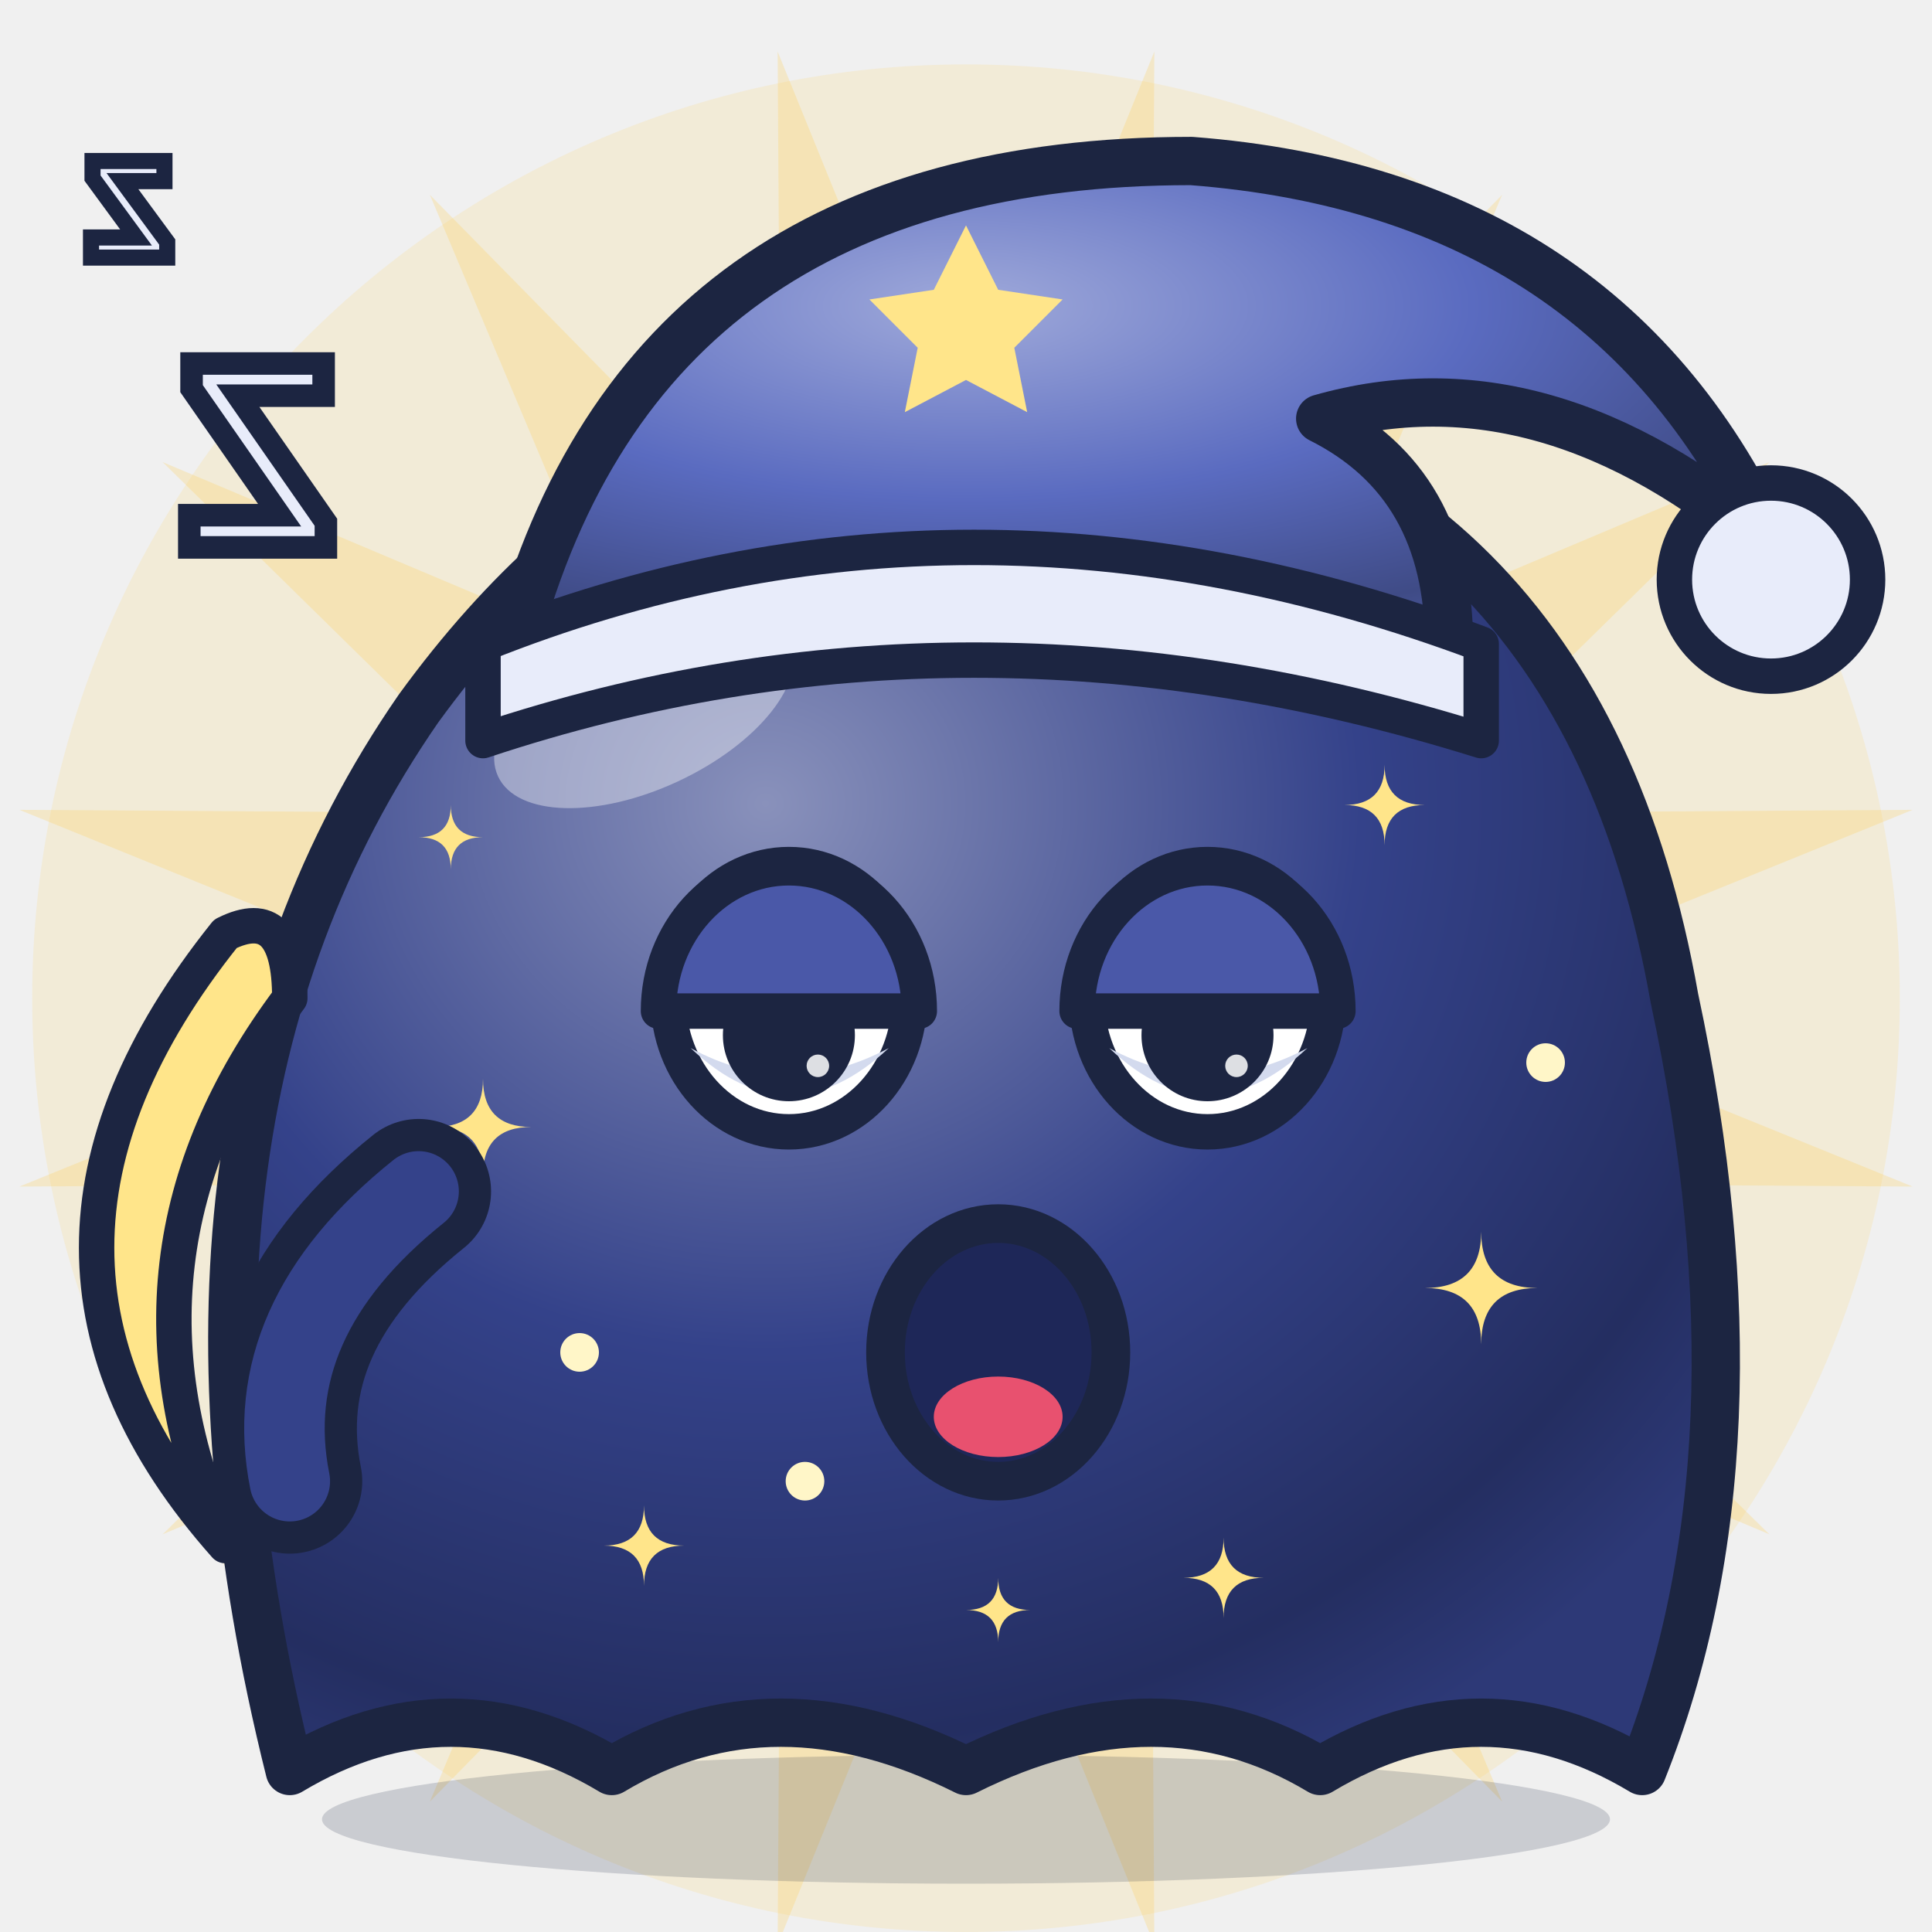
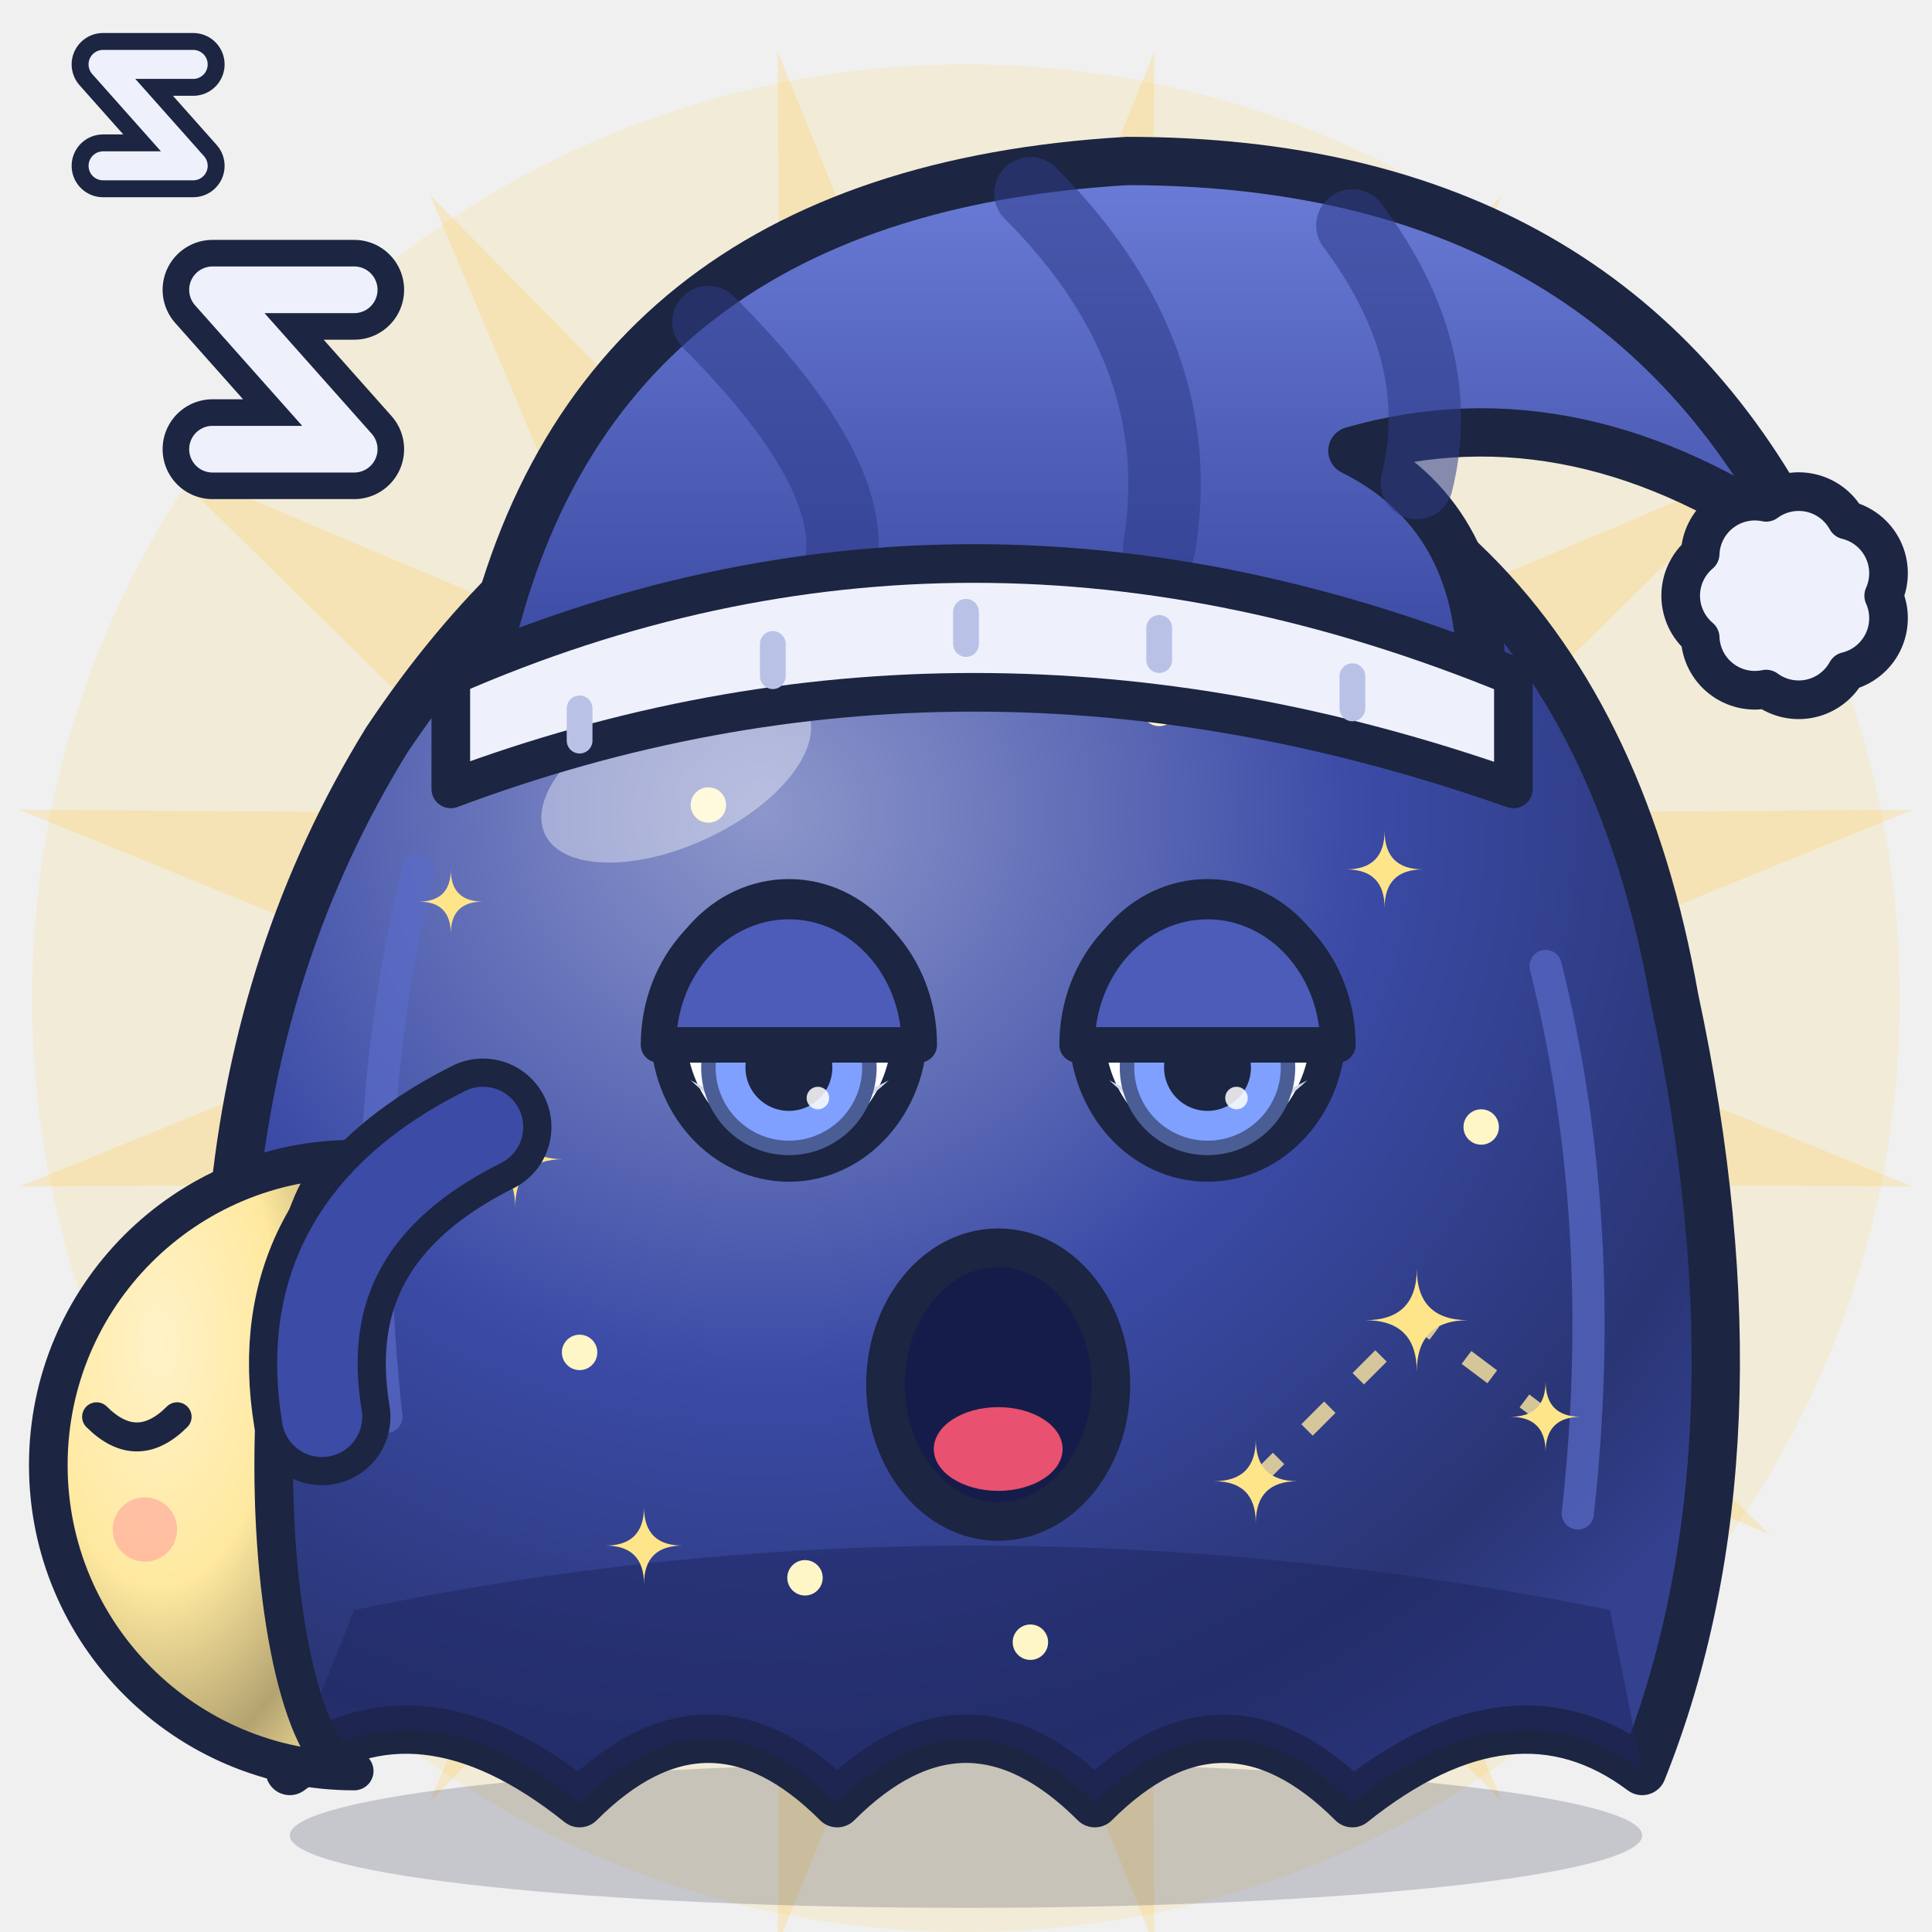
<svg viewBox="0 0 120 120" aria-hidden="true">
  <defs>
    <radialGradient id="mlaengstenacht-boss_0" cx="36%" cy="30%" r="80%">
-       <stop offset="0" stop-color="#8991bb" />
-       <stop offset=".5" stop-color="#34428A" />
-       <stop offset=".86" stop-color="#242e61" />
-       <stop offset="1" stop-color="#2d3977" />
+       <stop offset="0" stop-color="#8d97cb" />
+       <stop offset=".5" stop-color="#3B4BA6" />
+       <stop offset=".86" stop-color="#293574" />
+       <stop offset="1" stop-color="#33418f" />
    </radialGradient>
-     <radialGradient id="mlaengstenacht-boss_1" cx="36%" cy="30%" r="80%">
-       <stop offset="0" stop-color="#9fa9da" />
-       <stop offset=".5" stop-color="#5A6BC0" />
-       <stop offset=".86" stop-color="#3f4b86" />
-       <stop offset="1" stop-color="#4d5ca5" />
+     <linearGradient id="mlaengstenacht-boss_1" x1="0" y1="0" x2="0" y2="1">
+       <stop offset="0" stop-color="#6B7DD8" />
+       <stop offset="1" stop-color="#3A48A0" />
+     </linearGradient>
+     <radialGradient id="mlaengstenacht-boss_2" cx="36%" cy="30%" r="80%">
+       <stop offset="0" stop-color="#fff2c8" />
+       <stop offset=".5" stop-color="#FFE9A0" />
+       <stop offset=".86" stop-color="#b3a370" />
+       <stop offset="1" stop-color="#dbc88a" />
    </radialGradient>
  </defs>
  <circle cx="60" cy="62" r="58" fill="#FFC93C" opacity=".14" />
  <path d="M60 32 L71.7 3.2 L71.5 34.3 Z M71.5 34.3 L93.3 12.1 L81.2 40.8 Z M81.2 40.8 L109.9 28.7 L87.7 50.5 Z M87.7 50.5 L118.8 50.3 L90 62 Z M90 62 L118.8 73.7 L87.7 73.5 Z M87.7 73.5 L109.9 95.3 L81.2 83.2 Z M81.2 83.2 L93.3 111.9 L71.5 89.7 Z M71.5 89.7 L71.7 120.8 L60 92 Z M60 92 L48.3 120.8 L48.5 89.7 Z M48.5 89.7 L26.7 111.9 L38.8 83.2 Z M38.8 83.2 L10.1 95.3 L32.3 73.5 Z M32.3 73.5 L1.2 73.7 L30 62 Z M30 62 L1.2 50.3 L32.3 50.5 Z M32.3 50.5 L10.1 28.7 L38.8 40.8 Z M38.8 40.8 L26.7 12.1 L48.5 34.3 Z M48.5 34.3 L48.3 3.2 L60 32 Z " fill="#FFC93C" opacity=".22" />
  <g>
-     <ellipse cx="60" cy="113" rx="40" ry="4" fill="#1C2541" opacity=".18" />
-     <path d="M18 110 Q8 70 26 44 Q42 22 66 24 Q98 28 104 62 Q110 90 102 110 Q92 104 82 110 Q72 104 60 110 Q48 104 38 110 Q28 104 18 110 Z" fill="url(#mlaengstenacht-boss_0)" stroke="#1C2541" stroke-width="3.00" stroke-linejoin="round" stroke-linecap="round" />
-     <path d="M30 67 Q30 70 33 70 Q30 70 30 73 Q30 70 27 70 Q30 70 30 67 Z" fill="#FFE58A" />
-     <path d="M92 76.5 Q92 80 95.5 80 Q92 80 92 83.5 Q92 80 88.5 80 Q92 80 92 76.5 Z" fill="#FFE58A" />
-     <path d="M40 93.5 Q40 96 42.5 96 Q40 96 40 98.5 Q40 96 37.5 96 Q40 96 40 93.5 Z" fill="#FFE58A" />
-     <path d="M86 47.5 Q86 50 88.5 50 Q86 50 86 52.5 Q86 50 83.5 50 Q86 50 86 47.5 Z" fill="#FFE58A" />
-     <path d="M76 95.5 Q76 98 78.5 98 Q76 98 76 100.5 Q76 98 73.5 98 Q76 98 76 95.5 Z" fill="#FFE58A" />
-     <path d="M28 50 Q28 52 30 52 Q28 52 28 54 Q28 52 26 52 Q28 52 28 50 Z" fill="#FFE58A" />
-     <path d="M62 98 Q62 100 64 100 Q62 100 62 102 Q62 100 60 100 Q62 100 62 98 Z" fill="#FFE58A" />
-     <circle cx="50" cy="92" r="1.2" fill="#FFF6C8" />
-     <circle cx="96" cy="66" r="1.2" fill="#FFF6C8" />
-     <circle cx="36" cy="84" r="1.2" fill="#FFF6C8" />
-     <circle cx="70" cy="40" r="1.2" fill="#FFF6C8" />
-     <ellipse cx="40" cy="44" rx="10" ry="5" fill="#fff" opacity=".38" transform="rotate(-25 40 44)" />
-     <path d="M32 40 Q40 10 74 10 Q100 12 110 34 Q96 22 82 26 Q90 30 90 40 Q60 30 32 40 Z" fill="url(#mlaengstenacht-boss_1)" stroke="#1C2541" stroke-width="3.00" stroke-linejoin="round" stroke-linecap="round" />
-     <path d="M30 40 Q60 28 92 40 L92 46 Q60 36 30 46 Z" fill="#E8ECFA" stroke="#1C2541" stroke-width="2.20" stroke-linejoin="round" stroke-linecap="round" />
-     <circle cx="110" cy="36" r="6" fill="#E8ECFA" stroke="#1C2541" stroke-width="2.20" stroke-linejoin="round" stroke-linecap="round" />
-     <path d="M58 18 l2 -4 l2 4 l4 .6 l-3 3 l.8 4 l-3.8 -2 l-3.8 2 l.8 -4 l-3 -3 Z" fill="#FFE58A" />
-     <path d="M14 58 Q-2 78 14 96 Q6 78 18 62 Q18 56 14 58 Z" fill="#FFE58A" stroke="#1C2541" stroke-width="2.20" stroke-linejoin="round" stroke-linecap="round" />
-     <path d="M26 74 Q16 82 18 92" fill="none" stroke="#1C2541" stroke-width="9" stroke-linecap="round" />
-     <path d="M26 74 Q16 82 18 92" fill="none" stroke="#34428A" stroke-width="5" stroke-linecap="round" />
-     <ellipse cx="49" cy="62" rx="7.5" ry="8.3" fill="#fff" stroke="#1C2541" stroke-width="2.20" stroke-linejoin="round" stroke-linecap="round" />
-     <path d="M42.9 65.1 Q49 70.9 55.2 65.1 Q49 68.4 42.9 65.1 Z" fill="#D3DAEE" />
-     <circle cx="49" cy="64.3" r="4.1" fill="#1C2541" />
-     <circle cx="46.9" cy="62" r="1.5" fill="#fff" />
-     <circle cx="50.8" cy="66.2" r="0.7" fill="#fff" opacity=".85" />
-     <path d="M40.9 62.8 A8.1 8.9 0 0 1 57.1 62.8 Z" fill="#4A58A8" stroke="#1C2541" stroke-width="2.20" stroke-linejoin="round" stroke-linecap="round" transform="rotate(0 49 62.8)" />
-     <ellipse cx="75" cy="62" rx="7.5" ry="8.3" fill="#fff" stroke="#1C2541" stroke-width="2.20" stroke-linejoin="round" stroke-linecap="round" />
-     <path d="M68.9 65.1 Q75 70.9 81.2 65.1 Q75 68.4 68.9 65.1 Z" fill="#D3DAEE" />
-     <circle cx="75" cy="64.3" r="4.1" fill="#1C2541" />
-     <circle cx="72.9" cy="62" r="1.5" fill="#fff" />
-     <circle cx="76.8" cy="66.2" r="0.7" fill="#fff" opacity=".85" />
-     <path d="M66.9 62.8 A8.1 8.9 0 0 1 83.1 62.8 Z" fill="#4A58A8" stroke="#1C2541" stroke-width="2.20" stroke-linejoin="round" stroke-linecap="round" transform="rotate(0 75 62.8)" />
-     <ellipse cx="62" cy="84" rx="7" ry="8" fill="#1E2758" stroke="#1C2541" stroke-width="2.40" stroke-linejoin="round" stroke-linecap="round" />
-     <ellipse cx="62" cy="88" rx="4" ry="2.5" fill="#E8516F" />
+     <ellipse cx="60" cy="114" rx="42" ry="4.5" fill="#1C2541" opacity=".2" />
+     <path d="M18 110 Q8 72 24 46 Q40 22 66 24 Q98 28 104 62 Q110 90 102 110 Q94 104 84 112 Q76 104 68 112 Q60 104 52 112 Q44 104 36 112 Q26 104 18 110 Z" fill="url(#mlaengstenacht-boss_0)" stroke="#1C2541" stroke-width="3.00" stroke-linejoin="round" stroke-linecap="round" />
+     <path d="M22 100 Q60 92 100 100 L102 110 Q94 104 84 112 Q76 104 68 112 Q60 104 52 112 Q44 104 36 112 Q26 104 18 110 Z" fill="#1E2660" opacity=".5" />
+     <path d="M26 54 Q22 70 24 88 M96 60 Q100 76 98 94" fill="none" stroke="#5A6BC8" stroke-width="2" stroke-linecap="round" opacity=".7" />
+     <path d="M78 92 L88 82 L96 88" fill="none" stroke="#FFE9A0" stroke-width="1" stroke-dasharray="2 2.5" opacity=".8" />
+     <path d="M78 89.4 Q78 92 80.6 92 Q78 92 78 94.6 Q78 92 75.4 92 Q78 92 78 89.4 Z" fill="#FFE58A" />
+     <path d="M88 78.8 Q88 82 91.2 82 Q88 82 88 85.2 Q88 82 84.8 82 Q88 82 88 78.8 Z" fill="#FFE58A" />
+     <path d="M96 85.8 Q96 88 98.2 88 Q96 88 96 90.2 Q96 88 93.8 88 Q96 88 96 85.8 Z" fill="#FFE58A" />
+     <path d="M32 69 Q32 72 35 72 Q32 72 32 75 Q32 72 29 72 Q32 72 32 69 Z" fill="#FFE58A" />
+     <path d="M40 93.6 Q40 96 42.4 96 Q40 96 40 98.4 Q40 96 37.6 96 Q40 96 40 93.6 Z" fill="#FFE58A" />
+     <path d="M86 51.6 Q86 54 88.4 54 Q86 54 86 56.4 Q86 54 83.6 54 Q86 54 86 51.6 Z" fill="#FFE58A" />
+     <path d="M28 54 Q28 56 30 56 Q28 56 28 58 Q28 56 26 56 Q28 56 28 54 Z" fill="#FFE58A" />
+     <circle cx="50" cy="98" r="1.1" fill="#FFF6C8" />
+     <circle cx="64" cy="102" r="1.1" fill="#FFF6C8" />
+     <circle cx="36" cy="84" r="1.1" fill="#FFF6C8" />
+     <circle cx="92" cy="70" r="1.1" fill="#FFF6C8" />
+     <circle cx="72" cy="44" r="1.1" fill="#FFF6C8" />
+     <circle cx="44" cy="50" r="1.1" fill="#FFF6C8" />
+     <ellipse cx="42" cy="48" rx="9" ry="4.5" fill="#fff" opacity=".38" transform="rotate(-25 42 48)" />
+     <path d="M30 42 Q36 12 70 10 Q100 10 112 34 Q98 24 84 28 Q92 32 92 42 Q60 32 30 42 Z" fill="url(#mlaengstenacht-boss_1)" stroke="#1C2541" stroke-width="3.00" stroke-linejoin="round" stroke-linecap="round" />
+     <path d="M44 20 Q54 30 52 36 M64 12 Q74 22 72 34 M84 14 Q90 22 88 30" fill="none" stroke="#2E3A88" stroke-width="4.5" stroke-linecap="round" opacity=".55" />
+     <path d="M28 42 Q60 28 94 42 L94 49 Q60 37 28 49 Z" fill="#EEF1FB" stroke="#1C2541" stroke-width="2.40" stroke-linejoin="round" stroke-linecap="round" />
+     <path d="M36 44 l0 2 M48 40 l0 2 M60 38 l0 2 M72 39 l0 2 M84 42 l0 2" stroke="#B9C2E6" stroke-width="1.6" stroke-linecap="round" />
+     <path d="M117 37 A3.4 3.4 0 0 1 114.7 41.7 A3.4 3.4 0 0 1 109.7 42.8 A3.4 3.4 0 0 1 105.6 39.6 A3.4 3.4 0 0 1 105.6 34.4 A3.4 3.4 0 0 1 109.7 31.2 A3.4 3.4 0 0 1 114.7 32.3 A3.4 3.4 0 0 1 117 37 Z" fill="#EEF1FB" stroke="#1C2541" stroke-width="2.40" stroke-linejoin="round" stroke-linecap="round" />
+     <path d="M22 72 A19 19 0 0 0 22 110 A5 19 0 0 1 22 72 Z" fill="url(#mlaengstenacht-boss_2)" stroke="#1C2541" stroke-width="2.40" stroke-linejoin="round" stroke-linecap="round" />
+     <path d="M6 88 q2.5 2.5 5 0" fill="none" stroke="#1C2541" stroke-width="1.8" stroke-linecap="round" />
+     <circle cx="9" cy="95" r="2" fill="#FF9A9A" opacity=".55" />
+     <path d="M30 70 Q18 76 20 88" fill="none" stroke="#1C2541" stroke-width="8.5" stroke-linecap="round" stroke-linejoin="round" />
+     <path d="M30 70 Q18 76 20 88" fill="none" stroke="#3B4BA6" stroke-width="5" stroke-linecap="round" stroke-linejoin="round" />
+     <ellipse cx="49" cy="64" rx="7.5" ry="8.3" fill="#fff" stroke="#1C2541" stroke-width="2.20" stroke-linejoin="round" stroke-linecap="round" />
+     <path d="M42.9 67.1 Q49 72.9 55.2 67.1 Q49 70.4 42.9 67.1 Z" fill="#D3DAEE" />
+     <circle cx="49" cy="66.3" r="5" fill="#7FA0FF" stroke="#4a5d94" stroke-width="0.9" />
+     <circle cx="49" cy="66.3" r="2.7" fill="#1C2541" />
+     <circle cx="46.9" cy="64" r="1.5" fill="#fff" />
+     <circle cx="50.8" cy="68.2" r="0.7" fill="#fff" opacity=".85" />
+     <path d="M40.9 64.9 A8.1 8.9 0 0 1 57.1 64.9 Z" fill="#4C5CB8" stroke="#1C2541" stroke-width="2.20" stroke-linejoin="round" stroke-linecap="round" transform="rotate(0 49 64.9)" />
+     <ellipse cx="75" cy="64" rx="7.5" ry="8.3" fill="#fff" stroke="#1C2541" stroke-width="2.20" stroke-linejoin="round" stroke-linecap="round" />
+     <path d="M68.9 67.1 Q75 72.9 81.2 67.1 Q75 70.4 68.9 67.1 Z" fill="#D3DAEE" />
+     <circle cx="75" cy="66.3" r="5" fill="#7FA0FF" stroke="#4a5d94" stroke-width="0.9" />
+     <circle cx="75" cy="66.3" r="2.7" fill="#1C2541" />
+     <circle cx="72.9" cy="64" r="1.5" fill="#fff" />
+     <circle cx="76.8" cy="68.2" r="0.7" fill="#fff" opacity=".85" />
+     <path d="M66.9 64.9 A8.1 8.9 0 0 1 83.1 64.9 Z" fill="#4C5CB8" stroke="#1C2541" stroke-width="2.20" stroke-linejoin="round" stroke-linecap="round" transform="rotate(0 75 64.9)" />
+     <ellipse cx="62" cy="86" rx="7" ry="8.5" fill="#161C4A" stroke="#1C2541" stroke-width="2.40" stroke-linejoin="round" stroke-linecap="round" />
+     <ellipse cx="62" cy="90" rx="4" ry="2.6" fill="#E8516F" />
    <g transform="translate(32 0) scale(-1 1)">
-       <text x="16" y="34" font-family="sans-serif" font-weight="900" font-size="16" fill="#E8ECFA" stroke="#1C2541" stroke-width="1.4" text-anchor="middle">Z</text>
-       <text x="24" y="16" font-family="sans-serif" font-weight="900" font-size="11" fill="#E8ECFA" stroke="#1C2541" stroke-width="1" text-anchor="middle">z</text>
+       <path d="M10 18 h8.8 l-8.8 9.9 h8.8" fill="none" stroke="#1C2541" stroke-width="6.2" stroke-linecap="round" stroke-linejoin="round" />
+       <path d="M10 18 h8.8 l-8.8 9.9 h8.8" fill="none" stroke="#EEF1FB" stroke-width="2.9" stroke-linecap="round" stroke-linejoin="round" />
+       <path d="M20 4 h5.6 l-5.6 6.3 h5.6" fill="none" stroke="#1C2541" stroke-width="3.9" stroke-linecap="round" stroke-linejoin="round" />
+       <path d="M20 4 h5.6 l-5.6 6.3 h5.6" fill="none" stroke="#EEF1FB" stroke-width="1.8" stroke-linecap="round" stroke-linejoin="round" />
    </g>
  </g>
</svg>
